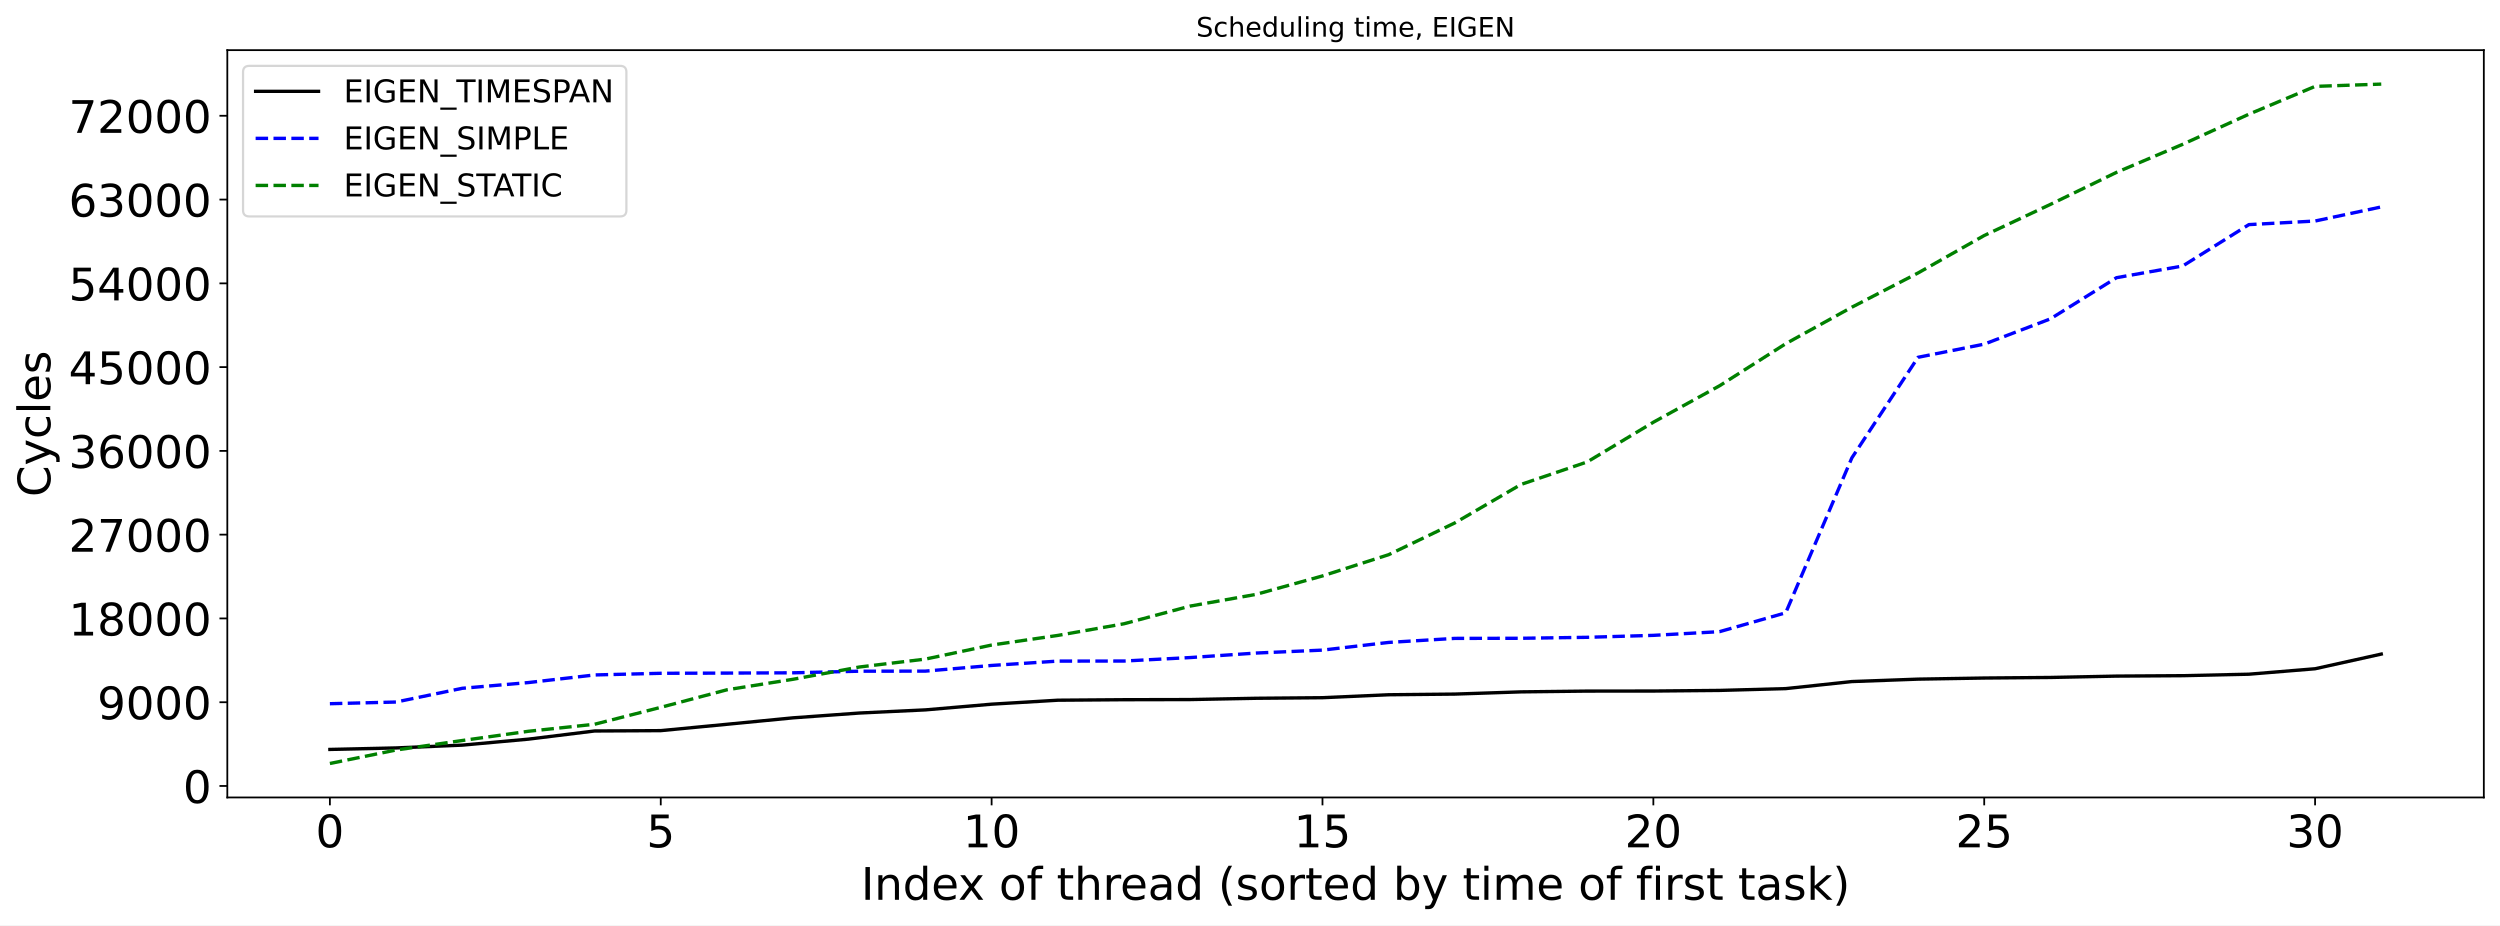
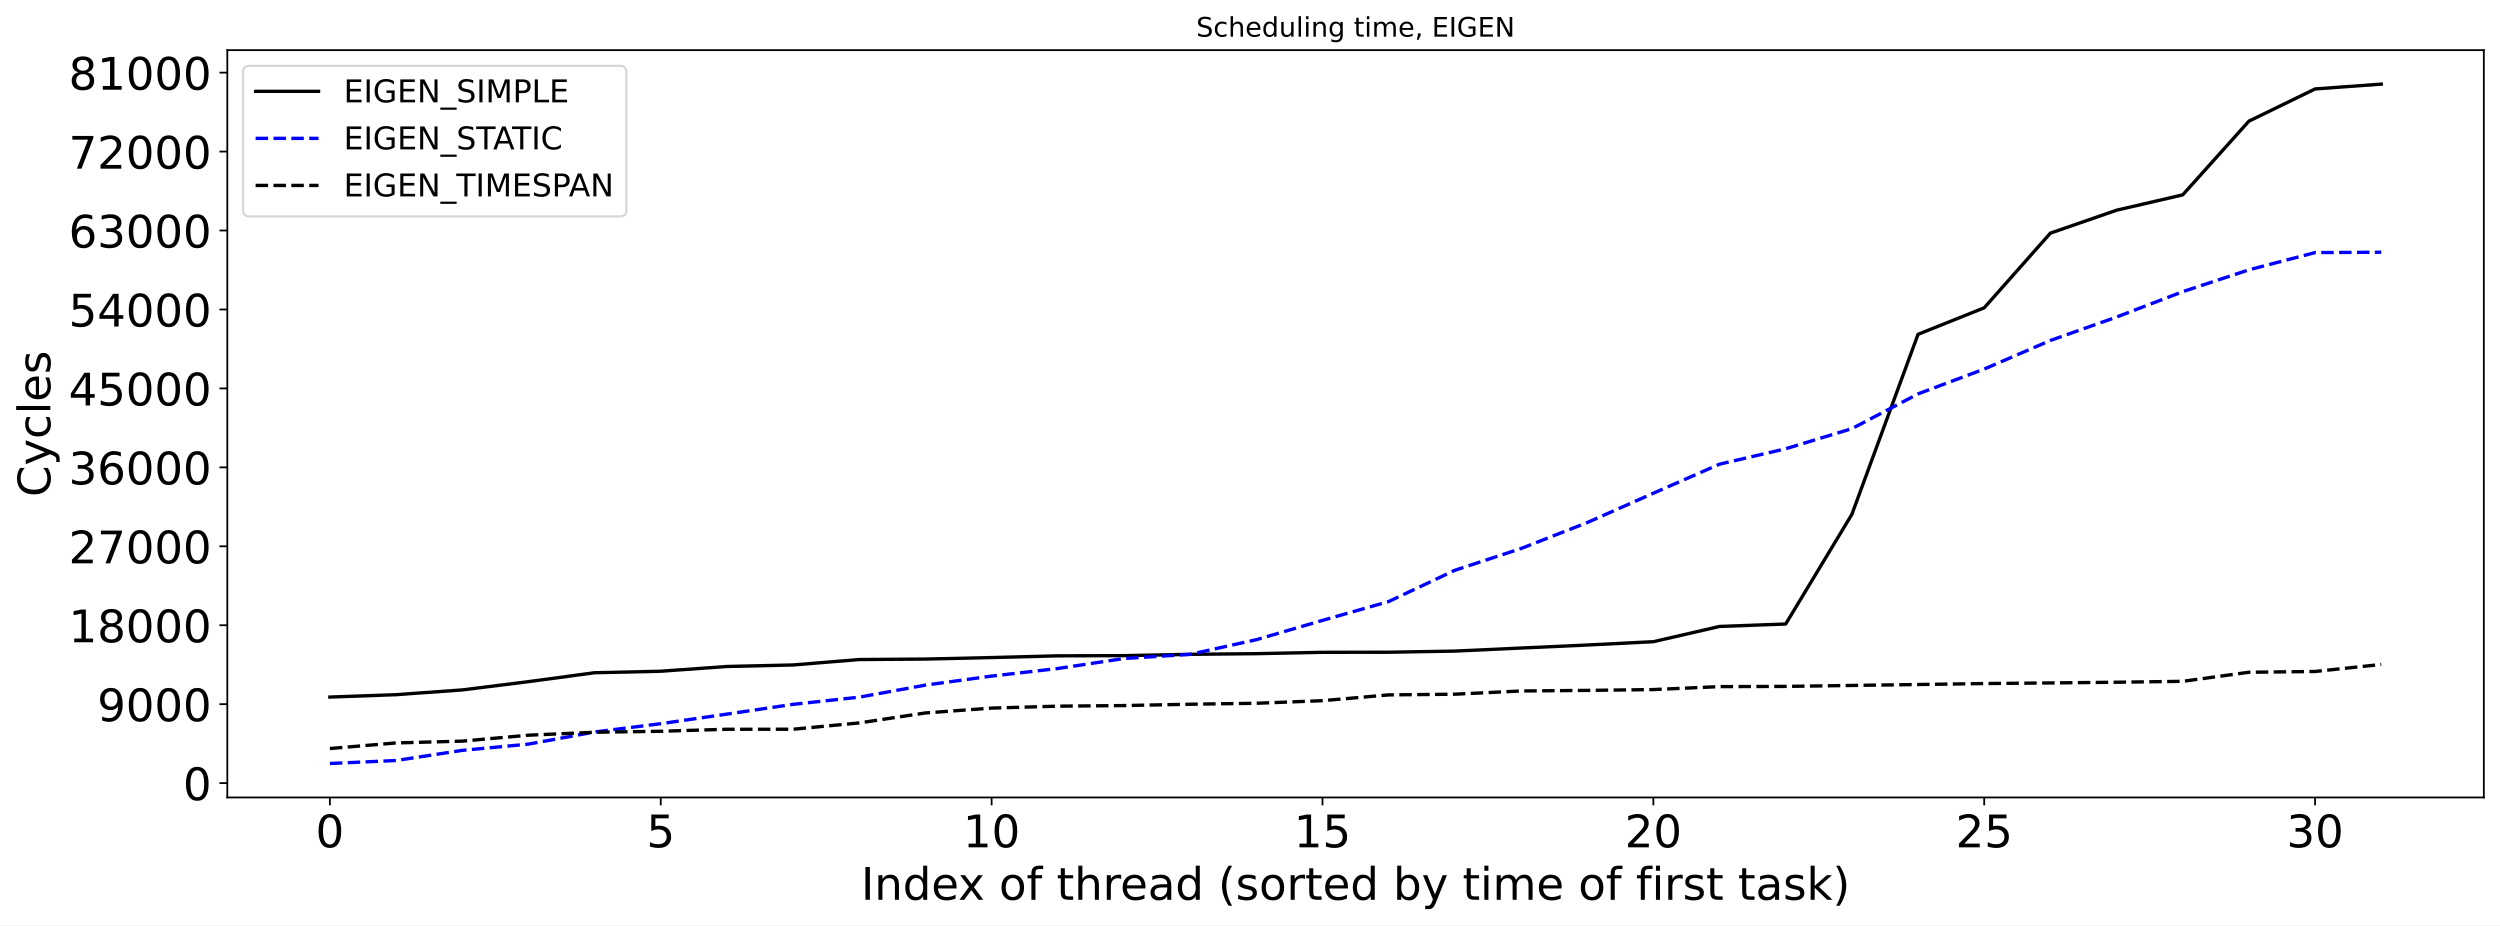
<svg xmlns="http://www.w3.org/2000/svg" xmlns:xlink="http://www.w3.org/1999/xlink" width="1112.781pt" height="411.871pt" viewBox="0 0 1112.781 411.871" version="1.1">
  <defs>
    <style type="text/css">*{stroke-linejoin: round; stroke-linecap: butt}</style>
  </defs>
  <g id="figure_1">
    <g id="patch_1">
      <path d="M 0 411.871  L 1112.781 411.871  L 1112.781 0  L 0 0  z " style="fill: #ffffff" />
    </g>
    <g id="axes_1">
      <g id="patch_2">
        <path d="M 101.181 354.958  L 1105.581 354.958  L 1105.581 22.318  L 101.181 22.318  z " style="fill: #ffffff" />
      </g>
      <g id="matplotlib.axis_1">
        <g id="xtick_1">
          <g id="line2d_1">
            <defs>
-               <path id="me813ba7c3a" d="M 0 0  L 0 3.5  " style="stroke: #000000; stroke-width: 0.8" />
+               <path id="md5c0f0802e" d="M 0 0  L 0 3.5  " style="stroke: #000000; stroke-width: 0.8" />
            </defs>
            <g>
-               <use xlink:href="#me813ba7c3a" x="146.836" y="354.958" style="stroke: #000000; stroke-width: 0.8" />
+               <use xlink:href="#md5c0f0802e" x="146.836" y="354.958" style="stroke: #000000; stroke-width: 0.8" />
            </g>
          </g>
          <g id="text_1">
            <g transform="translate(140.4733 377.155) scale(0.2 -0.2)">
              <defs>
                <path id="DejaVuSans-30" d="M 2034 4250  Q 1547 4250 1301 3770  Q 1056 3291 1056 2328  Q 1056 1369 1301 889  Q 1547 409 2034 409  Q 2525 409 2770 889  Q 3016 1369 3016 2328  Q 3016 3291 2770 3770  Q 2525 4250 2034 4250  z M 2034 4750  Q 2819 4750 3233 4129  Q 3647 3509 3647 2328  Q 3647 1150 3233 529  Q 2819 -91 2034 -91  Q 1250 -91 836 529  Q 422 1150 422 2328  Q 422 3509 836 4129  Q 1250 4750 2034 4750  z " transform="scale(0.015625)" />
              </defs>
              <use xlink:href="#DejaVuSans-30" />
            </g>
          </g>
        </g>
        <g id="xtick_2">
          <g id="line2d_2">
            <g>
-               <use xlink:href="#me813ba7c3a" x="294.109" y="354.958" style="stroke: #000000; stroke-width: 0.8" />
+               <use xlink:href="#md5c0f0802e" x="294.109" y="354.958" style="stroke: #000000; stroke-width: 0.8" />
            </g>
          </g>
          <g id="text_2">
            <g transform="translate(287.746 377.155) scale(0.2 -0.2)">
              <defs>
                <path id="DejaVuSans-35" d="M 691 4666  L 3169 4666  L 3169 4134  L 1269 4134  L 1269 2991  Q 1406 3038 1543 3061  Q 1681 3084 1819 3084  Q 2600 3084 3056 2656  Q 3513 2228 3513 1497  Q 3513 744 3044 326  Q 2575 -91 1722 -91  Q 1428 -91 1123 -41  Q 819 9 494 109  L 494 744  Q 775 591 1075 516  Q 1375 441 1709 441  Q 2250 441 2565 725  Q 2881 1009 2881 1497  Q 2881 1984 2565 2268  Q 2250 2553 1709 2553  Q 1456 2553 1204 2497  Q 953 2441 691 2322  L 691 4666  z " transform="scale(0.015625)" />
              </defs>
              <use xlink:href="#DejaVuSans-35" />
            </g>
          </g>
        </g>
        <g id="xtick_3">
          <g id="line2d_3">
            <g>
-               <use xlink:href="#me813ba7c3a" x="441.381" y="354.958" style="stroke: #000000; stroke-width: 0.8" />
+               <use xlink:href="#md5c0f0802e" x="441.381" y="354.958" style="stroke: #000000; stroke-width: 0.8" />
            </g>
          </g>
          <g id="text_3">
            <g transform="translate(428.6562 377.155) scale(0.2 -0.2)">
              <defs>
                <path id="DejaVuSans-31" d="M 794 531  L 1825 531  L 1825 4091  L 703 3866  L 703 4441  L 1819 4666  L 2450 4666  L 2450 531  L 3481 531  L 3481 0  L 794 0  L 794 531  z " transform="scale(0.015625)" />
              </defs>
              <use xlink:href="#DejaVuSans-31" />
              <use xlink:href="#DejaVuSans-30" x="63.623" />
            </g>
          </g>
        </g>
        <g id="xtick_4">
          <g id="line2d_4">
            <g>
-               <use xlink:href="#me813ba7c3a" x="588.654" y="354.958" style="stroke: #000000; stroke-width: 0.8" />
+               <use xlink:href="#md5c0f0802e" x="588.654" y="354.958" style="stroke: #000000; stroke-width: 0.8" />
            </g>
          </g>
          <g id="text_4">
            <g transform="translate(575.929 377.155) scale(0.2 -0.2)">
              <use xlink:href="#DejaVuSans-31" />
              <use xlink:href="#DejaVuSans-35" x="63.623" />
            </g>
          </g>
        </g>
        <g id="xtick_5">
          <g id="line2d_5">
            <g>
-               <use xlink:href="#me813ba7c3a" x="735.927" y="354.958" style="stroke: #000000; stroke-width: 0.8" />
+               <use xlink:href="#md5c0f0802e" x="735.927" y="354.958" style="stroke: #000000; stroke-width: 0.8" />
            </g>
          </g>
          <g id="text_5">
            <g transform="translate(723.2017 377.155) scale(0.2 -0.2)">
              <defs>
                <path id="DejaVuSans-32" d="M 1228 531  L 3431 531  L 3431 0  L 469 0  L 469 531  Q 828 903 1448 1529  Q 2069 2156 2228 2338  Q 2531 2678 2651 2914  Q 2772 3150 2772 3378  Q 2772 3750 2511 3984  Q 2250 4219 1831 4219  Q 1534 4219 1204 4116  Q 875 4013 500 3803  L 500 4441  Q 881 4594 1212 4672  Q 1544 4750 1819 4750  Q 2544 4750 2975 4387  Q 3406 4025 3406 3419  Q 3406 3131 3298 2873  Q 3191 2616 2906 2266  Q 2828 2175 2409 1742  Q 1991 1309 1228 531  z " transform="scale(0.015625)" />
              </defs>
              <use xlink:href="#DejaVuSans-32" />
              <use xlink:href="#DejaVuSans-30" x="63.623" />
            </g>
          </g>
        </g>
        <g id="xtick_6">
          <g id="line2d_6">
            <g>
-               <use xlink:href="#me813ba7c3a" x="883.199" y="354.958" style="stroke: #000000; stroke-width: 0.8" />
+               <use xlink:href="#md5c0f0802e" x="883.199" y="354.958" style="stroke: #000000; stroke-width: 0.8" />
            </g>
          </g>
          <g id="text_6">
            <g transform="translate(870.4744 377.155) scale(0.2 -0.2)">
              <use xlink:href="#DejaVuSans-32" />
              <use xlink:href="#DejaVuSans-35" x="63.623" />
            </g>
          </g>
        </g>
        <g id="xtick_7">
          <g id="line2d_7">
            <g>
-               <use xlink:href="#me813ba7c3a" x="1030.472" y="354.958" style="stroke: #000000; stroke-width: 0.8" />
+               <use xlink:href="#md5c0f0802e" x="1030.472" y="354.958" style="stroke: #000000; stroke-width: 0.8" />
            </g>
          </g>
          <g id="text_7">
            <g transform="translate(1017.747 377.155) scale(0.2 -0.2)">
              <defs>
                <path id="DejaVuSans-33" d="M 2597 2516  Q 3050 2419 3304 2112  Q 3559 1806 3559 1356  Q 3559 666 3084 287  Q 2609 -91 1734 -91  Q 1441 -91 1130 -33  Q 819 25 488 141  L 488 750  Q 750 597 1062 519  Q 1375 441 1716 441  Q 2309 441 2620 675  Q 2931 909 2931 1356  Q 2931 1769 2642 2001  Q 2353 2234 1838 2234  L 1294 2234  L 1294 2753  L 1863 2753  Q 2328 2753 2575 2939  Q 2822 3125 2822 3475  Q 2822 3834 2567 4026  Q 2313 4219 1838 4219  Q 1578 4219 1281 4162  Q 984 4106 628 3988  L 628 4550  Q 988 4650 1302 4700  Q 1616 4750 1894 4750  Q 2613 4750 3031 4423  Q 3450 4097 3450 3541  Q 3450 3153 3228 2886  Q 3006 2619 2597 2516  z " transform="scale(0.015625)" />
              </defs>
              <use xlink:href="#DejaVuSans-33" />
              <use xlink:href="#DejaVuSans-30" x="63.623" />
            </g>
          </g>
        </g>
        <g id="text_8">
          <g transform="translate(383.2609 400.5113) scale(0.2 -0.2)">
            <defs>
              <path id="DejaVuSans-49" d="M 628 4666  L 1259 4666  L 1259 0  L 628 0  L 628 4666  z " transform="scale(0.015625)" />
              <path id="DejaVuSans-6e" d="M 3513 2113  L 3513 0  L 2938 0  L 2938 2094  Q 2938 2591 2744 2837  Q 2550 3084 2163 3084  Q 1697 3084 1428 2787  Q 1159 2491 1159 1978  L 1159 0  L 581 0  L 581 3500  L 1159 3500  L 1159 2956  Q 1366 3272 1645 3428  Q 1925 3584 2291 3584  Q 2894 3584 3203 3211  Q 3513 2838 3513 2113  z " transform="scale(0.015625)" />
              <path id="DejaVuSans-64" d="M 2906 2969  L 2906 4863  L 3481 4863  L 3481 0  L 2906 0  L 2906 525  Q 2725 213 2448 61  Q 2172 -91 1784 -91  Q 1150 -91 751 415  Q 353 922 353 1747  Q 353 2572 751 3078  Q 1150 3584 1784 3584  Q 2172 3584 2448 3432  Q 2725 3281 2906 2969  z M 947 1747  Q 947 1113 1208 752  Q 1469 391 1925 391  Q 2381 391 2643 752  Q 2906 1113 2906 1747  Q 2906 2381 2643 2742  Q 2381 3103 1925 3103  Q 1469 3103 1208 2742  Q 947 2381 947 1747  z " transform="scale(0.015625)" />
              <path id="DejaVuSans-65" d="M 3597 1894  L 3597 1613  L 953 1613  Q 991 1019 1311 708  Q 1631 397 2203 397  Q 2534 397 2845 478  Q 3156 559 3463 722  L 3463 178  Q 3153 47 2828 -22  Q 2503 -91 2169 -91  Q 1331 -91 842 396  Q 353 884 353 1716  Q 353 2575 817 3079  Q 1281 3584 2069 3584  Q 2775 3584 3186 3129  Q 3597 2675 3597 1894  z M 3022 2063  Q 3016 2534 2758 2815  Q 2500 3097 2075 3097  Q 1594 3097 1305 2825  Q 1016 2553 972 2059  L 3022 2063  z " transform="scale(0.015625)" />
              <path id="DejaVuSans-78" d="M 3513 3500  L 2247 1797  L 3578 0  L 2900 0  L 1881 1375  L 863 0  L 184 0  L 1544 1831  L 300 3500  L 978 3500  L 1906 2253  L 2834 3500  L 3513 3500  z " transform="scale(0.015625)" />
              <path id="DejaVuSans-20" transform="scale(0.015625)" />
              <path id="DejaVuSans-6f" d="M 1959 3097  Q 1497 3097 1228 2736  Q 959 2375 959 1747  Q 959 1119 1226 758  Q 1494 397 1959 397  Q 2419 397 2687 759  Q 2956 1122 2956 1747  Q 2956 2369 2687 2733  Q 2419 3097 1959 3097  z M 1959 3584  Q 2709 3584 3137 3096  Q 3566 2609 3566 1747  Q 3566 888 3137 398  Q 2709 -91 1959 -91  Q 1206 -91 779 398  Q 353 888 353 1747  Q 353 2609 779 3096  Q 1206 3584 1959 3584  z " transform="scale(0.015625)" />
              <path id="DejaVuSans-66" d="M 2375 4863  L 2375 4384  L 1825 4384  Q 1516 4384 1395 4259  Q 1275 4134 1275 3809  L 1275 3500  L 2222 3500  L 2222 3053  L 1275 3053  L 1275 0  L 697 0  L 697 3053  L 147 3053  L 147 3500  L 697 3500  L 697 3744  Q 697 4328 969 4595  Q 1241 4863 1831 4863  L 2375 4863  z " transform="scale(0.015625)" />
              <path id="DejaVuSans-74" d="M 1172 4494  L 1172 3500  L 2356 3500  L 2356 3053  L 1172 3053  L 1172 1153  Q 1172 725 1289 603  Q 1406 481 1766 481  L 2356 481  L 2356 0  L 1766 0  Q 1100 0 847 248  Q 594 497 594 1153  L 594 3053  L 172 3053  L 172 3500  L 594 3500  L 594 4494  L 1172 4494  z " transform="scale(0.015625)" />
              <path id="DejaVuSans-68" d="M 3513 2113  L 3513 0  L 2938 0  L 2938 2094  Q 2938 2591 2744 2837  Q 2550 3084 2163 3084  Q 1697 3084 1428 2787  Q 1159 2491 1159 1978  L 1159 0  L 581 0  L 581 4863  L 1159 4863  L 1159 2956  Q 1366 3272 1645 3428  Q 1925 3584 2291 3584  Q 2894 3584 3203 3211  Q 3513 2838 3513 2113  z " transform="scale(0.015625)" />
              <path id="DejaVuSans-72" d="M 2631 2963  Q 2534 3019 2420 3045  Q 2306 3072 2169 3072  Q 1681 3072 1420 2755  Q 1159 2438 1159 1844  L 1159 0  L 581 0  L 581 3500  L 1159 3500  L 1159 2956  Q 1341 3275 1631 3429  Q 1922 3584 2338 3584  Q 2397 3584 2469 3576  Q 2541 3569 2628 3553  L 2631 2963  z " transform="scale(0.015625)" />
              <path id="DejaVuSans-61" d="M 2194 1759  Q 1497 1759 1228 1600  Q 959 1441 959 1056  Q 959 750 1161 570  Q 1363 391 1709 391  Q 2188 391 2477 730  Q 2766 1069 2766 1631  L 2766 1759  L 2194 1759  z M 3341 1997  L 3341 0  L 2766 0  L 2766 531  Q 2569 213 2275 61  Q 1981 -91 1556 -91  Q 1019 -91 701 211  Q 384 513 384 1019  Q 384 1609 779 1909  Q 1175 2209 1959 2209  L 2766 2209  L 2766 2266  Q 2766 2663 2505 2880  Q 2244 3097 1772 3097  Q 1472 3097 1187 3025  Q 903 2953 641 2809  L 641 3341  Q 956 3463 1253 3523  Q 1550 3584 1831 3584  Q 2591 3584 2966 3190  Q 3341 2797 3341 1997  z " transform="scale(0.015625)" />
              <path id="DejaVuSans-28" d="M 1984 4856  Q 1566 4138 1362 3434  Q 1159 2731 1159 2009  Q 1159 1288 1364 580  Q 1569 -128 1984 -844  L 1484 -844  Q 1016 -109 783 600  Q 550 1309 550 2009  Q 550 2706 781 3412  Q 1013 4119 1484 4856  L 1984 4856  z " transform="scale(0.015625)" />
              <path id="DejaVuSans-73" d="M 2834 3397  L 2834 2853  Q 2591 2978 2328 3040  Q 2066 3103 1784 3103  Q 1356 3103 1142 2972  Q 928 2841 928 2578  Q 928 2378 1081 2264  Q 1234 2150 1697 2047  L 1894 2003  Q 2506 1872 2764 1633  Q 3022 1394 3022 966  Q 3022 478 2636 193  Q 2250 -91 1575 -91  Q 1294 -91 989 -36  Q 684 19 347 128  L 347 722  Q 666 556 975 473  Q 1284 391 1588 391  Q 1994 391 2212 530  Q 2431 669 2431 922  Q 2431 1156 2273 1281  Q 2116 1406 1581 1522  L 1381 1569  Q 847 1681 609 1914  Q 372 2147 372 2553  Q 372 3047 722 3315  Q 1072 3584 1716 3584  Q 2034 3584 2315 3537  Q 2597 3491 2834 3397  z " transform="scale(0.015625)" />
              <path id="DejaVuSans-62" d="M 3116 1747  Q 3116 2381 2855 2742  Q 2594 3103 2138 3103  Q 1681 3103 1420 2742  Q 1159 2381 1159 1747  Q 1159 1113 1420 752  Q 1681 391 2138 391  Q 2594 391 2855 752  Q 3116 1113 3116 1747  z M 1159 2969  Q 1341 3281 1617 3432  Q 1894 3584 2278 3584  Q 2916 3584 3314 3078  Q 3713 2572 3713 1747  Q 3713 922 3314 415  Q 2916 -91 2278 -91  Q 1894 -91 1617 61  Q 1341 213 1159 525  L 1159 0  L 581 0  L 581 4863  L 1159 4863  L 1159 2969  z " transform="scale(0.015625)" />
              <path id="DejaVuSans-79" d="M 2059 -325  Q 1816 -950 1584 -1140  Q 1353 -1331 966 -1331  L 506 -1331  L 506 -850  L 844 -850  Q 1081 -850 1212 -737  Q 1344 -625 1503 -206  L 1606 56  L 191 3500  L 800 3500  L 1894 763  L 2988 3500  L 3597 3500  L 2059 -325  z " transform="scale(0.015625)" />
              <path id="DejaVuSans-69" d="M 603 3500  L 1178 3500  L 1178 0  L 603 0  L 603 3500  z M 603 4863  L 1178 4863  L 1178 4134  L 603 4134  L 603 4863  z " transform="scale(0.015625)" />
              <path id="DejaVuSans-6d" d="M 3328 2828  Q 3544 3216 3844 3400  Q 4144 3584 4550 3584  Q 5097 3584 5394 3201  Q 5691 2819 5691 2113  L 5691 0  L 5113 0  L 5113 2094  Q 5113 2597 4934 2840  Q 4756 3084 4391 3084  Q 3944 3084 3684 2787  Q 3425 2491 3425 1978  L 3425 0  L 2847 0  L 2847 2094  Q 2847 2600 2669 2842  Q 2491 3084 2119 3084  Q 1678 3084 1418 2786  Q 1159 2488 1159 1978  L 1159 0  L 581 0  L 581 3500  L 1159 3500  L 1159 2956  Q 1356 3278 1631 3431  Q 1906 3584 2284 3584  Q 2666 3584 2933 3390  Q 3200 3197 3328 2828  z " transform="scale(0.015625)" />
              <path id="DejaVuSans-6b" d="M 581 4863  L 1159 4863  L 1159 1991  L 2875 3500  L 3609 3500  L 1753 1863  L 3688 0  L 2938 0  L 1159 1709  L 1159 0  L 581 0  L 581 4863  z " transform="scale(0.015625)" />
              <path id="DejaVuSans-29" d="M 513 4856  L 1013 4856  Q 1481 4119 1714 3412  Q 1947 2706 1947 2009  Q 1947 1309 1714 600  Q 1481 -109 1013 -844  L 513 -844  Q 928 -128 1133 580  Q 1338 1288 1338 2009  Q 1338 2731 1133 3434  Q 928 4138 513 4856  z " transform="scale(0.015625)" />
            </defs>
            <use xlink:href="#DejaVuSans-49" />
            <use xlink:href="#DejaVuSans-6e" x="29.492" />
            <use xlink:href="#DejaVuSans-64" x="92.871" />
            <use xlink:href="#DejaVuSans-65" x="156.348" />
            <use xlink:href="#DejaVuSans-78" x="216.121" />
            <use xlink:href="#DejaVuSans-20" x="275.301" />
            <use xlink:href="#DejaVuSans-6f" x="307.088" />
            <use xlink:href="#DejaVuSans-66" x="368.27" />
            <use xlink:href="#DejaVuSans-20" x="403.475" />
            <use xlink:href="#DejaVuSans-74" x="435.262" />
            <use xlink:href="#DejaVuSans-68" x="474.471" />
            <use xlink:href="#DejaVuSans-72" x="537.85" />
            <use xlink:href="#DejaVuSans-65" x="576.713" />
            <use xlink:href="#DejaVuSans-61" x="638.236" />
            <use xlink:href="#DejaVuSans-64" x="699.516" />
            <use xlink:href="#DejaVuSans-20" x="762.992" />
            <use xlink:href="#DejaVuSans-28" x="794.779" />
            <use xlink:href="#DejaVuSans-73" x="833.793" />
            <use xlink:href="#DejaVuSans-6f" x="885.893" />
            <use xlink:href="#DejaVuSans-72" x="947.074" />
            <use xlink:href="#DejaVuSans-74" x="988.188" />
            <use xlink:href="#DejaVuSans-65" x="1027.396" />
            <use xlink:href="#DejaVuSans-64" x="1088.92" />
            <use xlink:href="#DejaVuSans-20" x="1152.396" />
            <use xlink:href="#DejaVuSans-62" x="1184.184" />
            <use xlink:href="#DejaVuSans-79" x="1247.66" />
            <use xlink:href="#DejaVuSans-20" x="1306.84" />
            <use xlink:href="#DejaVuSans-74" x="1338.627" />
            <use xlink:href="#DejaVuSans-69" x="1377.836" />
            <use xlink:href="#DejaVuSans-6d" x="1405.619" />
            <use xlink:href="#DejaVuSans-65" x="1503.031" />
            <use xlink:href="#DejaVuSans-20" x="1564.555" />
            <use xlink:href="#DejaVuSans-6f" x="1596.342" />
            <use xlink:href="#DejaVuSans-66" x="1657.523" />
            <use xlink:href="#DejaVuSans-20" x="1692.729" />
            <use xlink:href="#DejaVuSans-66" x="1724.516" />
            <use xlink:href="#DejaVuSans-69" x="1759.721" />
            <use xlink:href="#DejaVuSans-72" x="1787.504" />
            <use xlink:href="#DejaVuSans-73" x="1828.617" />
            <use xlink:href="#DejaVuSans-74" x="1880.717" />
            <use xlink:href="#DejaVuSans-20" x="1919.926" />
            <use xlink:href="#DejaVuSans-74" x="1951.713" />
            <use xlink:href="#DejaVuSans-61" x="1990.922" />
            <use xlink:href="#DejaVuSans-73" x="2052.201" />
            <use xlink:href="#DejaVuSans-6b" x="2104.301" />
            <use xlink:href="#DejaVuSans-29" x="2162.211" />
          </g>
        </g>
      </g>
      <g id="matplotlib.axis_2">
        <g id="ytick_1">
          <g id="line2d_8">
            <defs>
-               <path id="m047277969e" d="M 0 0  L -3.5 0  " style="stroke: #000000; stroke-width: 0.8" />
+               <path id="mbb55c864b6" d="M 0 0  L -3.5 0  " style="stroke: #000000; stroke-width: 0.8" />
            </defs>
            <g>
-               <use xlink:href="#m047277969e" x="101.181" y="349.848" style="stroke: #000000; stroke-width: 0.8" />
+               <use xlink:href="#mbb55c864b6" x="101.181" y="348.568" style="stroke: #000000; stroke-width: 0.8" />
            </g>
          </g>
          <g id="text_9">
-             <g transform="translate(81.45625 357.4464) scale(0.2 -0.2)">
+             <g transform="translate(81.45625 356.166) scale(0.2 -0.2)">
              <use xlink:href="#DejaVuSans-30" />
            </g>
          </g>
        </g>
        <g id="ytick_2">
          <g id="line2d_9">
            <g>
-               <use xlink:href="#m047277969e" x="101.181" y="312.56" style="stroke: #000000; stroke-width: 0.8" />
+               <use xlink:href="#mbb55c864b6" x="101.181" y="313.431" style="stroke: #000000; stroke-width: 0.8" />
            </g>
          </g>
          <g id="text_10">
-             <g transform="translate(43.28125 320.1581) scale(0.2 -0.2)">
+             <g transform="translate(43.28125 321.0296) scale(0.2 -0.2)">
              <defs>
                <path id="DejaVuSans-39" d="M 703 97  L 703 672  Q 941 559 1184 500  Q 1428 441 1663 441  Q 2288 441 2617 861  Q 2947 1281 2994 2138  Q 2813 1869 2534 1725  Q 2256 1581 1919 1581  Q 1219 1581 811 2004  Q 403 2428 403 3163  Q 403 3881 828 4315  Q 1253 4750 1959 4750  Q 2769 4750 3195 4129  Q 3622 3509 3622 2328  Q 3622 1225 3098 567  Q 2575 -91 1691 -91  Q 1453 -91 1209 -44  Q 966 3 703 97  z M 1959 2075  Q 2384 2075 2632 2365  Q 2881 2656 2881 3163  Q 2881 3666 2632 3958  Q 2384 4250 1959 4250  Q 1534 4250 1286 3958  Q 1038 3666 1038 3163  Q 1038 2656 1286 2365  Q 1534 2075 1959 2075  z " transform="scale(0.015625)" />
              </defs>
              <use xlink:href="#DejaVuSans-39" />
              <use xlink:href="#DejaVuSans-30" x="63.623" />
              <use xlink:href="#DejaVuSans-30" x="127.246" />
              <use xlink:href="#DejaVuSans-30" x="190.869" />
            </g>
          </g>
        </g>
        <g id="ytick_3">
          <g id="line2d_10">
            <g>
-               <use xlink:href="#m047277969e" x="101.181" y="275.271" style="stroke: #000000; stroke-width: 0.8" />
+               <use xlink:href="#mbb55c864b6" x="101.181" y="278.295" style="stroke: #000000; stroke-width: 0.8" />
            </g>
          </g>
          <g id="text_11">
-             <g transform="translate(30.55625 282.8698) scale(0.2 -0.2)">
+             <g transform="translate(30.55625 285.8931) scale(0.2 -0.2)">
              <defs>
                <path id="DejaVuSans-38" d="M 2034 2216  Q 1584 2216 1326 1975  Q 1069 1734 1069 1313  Q 1069 891 1326 650  Q 1584 409 2034 409  Q 2484 409 2743 651  Q 3003 894 3003 1313  Q 3003 1734 2745 1975  Q 2488 2216 2034 2216  z M 1403 2484  Q 997 2584 770 2862  Q 544 3141 544 3541  Q 544 4100 942 4425  Q 1341 4750 2034 4750  Q 2731 4750 3128 4425  Q 3525 4100 3525 3541  Q 3525 3141 3298 2862  Q 3072 2584 2669 2484  Q 3125 2378 3379 2068  Q 3634 1759 3634 1313  Q 3634 634 3220 271  Q 2806 -91 2034 -91  Q 1263 -91 848 271  Q 434 634 434 1313  Q 434 1759 690 2068  Q 947 2378 1403 2484  z M 1172 3481  Q 1172 3119 1398 2916  Q 1625 2713 2034 2713  Q 2441 2713 2670 2916  Q 2900 3119 2900 3481  Q 2900 3844 2670 4047  Q 2441 4250 2034 4250  Q 1625 4250 1398 4047  Q 1172 3844 1172 3481  z " transform="scale(0.015625)" />
              </defs>
              <use xlink:href="#DejaVuSans-31" />
              <use xlink:href="#DejaVuSans-38" x="63.623" />
              <use xlink:href="#DejaVuSans-30" x="127.246" />
              <use xlink:href="#DejaVuSans-30" x="190.869" />
              <use xlink:href="#DejaVuSans-30" x="254.492" />
            </g>
          </g>
        </g>
        <g id="ytick_4">
          <g id="line2d_11">
            <g>
-               <use xlink:href="#m047277969e" x="101.181" y="237.983" style="stroke: #000000; stroke-width: 0.8" />
+               <use xlink:href="#mbb55c864b6" x="101.181" y="243.158" style="stroke: #000000; stroke-width: 0.8" />
            </g>
          </g>
          <g id="text_12">
-             <g transform="translate(30.55625 245.5814) scale(0.2 -0.2)">
+             <g transform="translate(30.55625 250.7566) scale(0.2 -0.2)">
              <defs>
                <path id="DejaVuSans-37" d="M 525 4666  L 3525 4666  L 3525 4397  L 1831 0  L 1172 0  L 2766 4134  L 525 4134  L 525 4666  z " transform="scale(0.015625)" />
              </defs>
              <use xlink:href="#DejaVuSans-32" />
              <use xlink:href="#DejaVuSans-37" x="63.623" />
              <use xlink:href="#DejaVuSans-30" x="127.246" />
              <use xlink:href="#DejaVuSans-30" x="190.869" />
              <use xlink:href="#DejaVuSans-30" x="254.492" />
            </g>
          </g>
        </g>
        <g id="ytick_5">
          <g id="line2d_12">
            <g>
-               <use xlink:href="#m047277969e" x="101.181" y="200.695" style="stroke: #000000; stroke-width: 0.8" />
+               <use xlink:href="#mbb55c864b6" x="101.181" y="208.022" style="stroke: #000000; stroke-width: 0.8" />
            </g>
          </g>
          <g id="text_13">
-             <g transform="translate(30.55625 208.2931) scale(0.2 -0.2)">
+             <g transform="translate(30.55625 215.6202) scale(0.2 -0.2)">
              <defs>
                <path id="DejaVuSans-36" d="M 2113 2584  Q 1688 2584 1439 2293  Q 1191 2003 1191 1497  Q 1191 994 1439 701  Q 1688 409 2113 409  Q 2538 409 2786 701  Q 3034 994 3034 1497  Q 3034 2003 2786 2293  Q 2538 2584 2113 2584  z M 3366 4563  L 3366 3988  Q 3128 4100 2886 4159  Q 2644 4219 2406 4219  Q 1781 4219 1451 3797  Q 1122 3375 1075 2522  Q 1259 2794 1537 2939  Q 1816 3084 2150 3084  Q 2853 3084 3261 2657  Q 3669 2231 3669 1497  Q 3669 778 3244 343  Q 2819 -91 2113 -91  Q 1303 -91 875 529  Q 447 1150 447 2328  Q 447 3434 972 4092  Q 1497 4750 2381 4750  Q 2619 4750 2861 4703  Q 3103 4656 3366 4563  z " transform="scale(0.015625)" />
              </defs>
              <use xlink:href="#DejaVuSans-33" />
              <use xlink:href="#DejaVuSans-36" x="63.623" />
              <use xlink:href="#DejaVuSans-30" x="127.246" />
              <use xlink:href="#DejaVuSans-30" x="190.869" />
              <use xlink:href="#DejaVuSans-30" x="254.492" />
            </g>
          </g>
        </g>
        <g id="ytick_6">
          <g id="line2d_13">
            <g>
-               <use xlink:href="#m047277969e" x="101.181" y="163.406" style="stroke: #000000; stroke-width: 0.8" />
+               <use xlink:href="#mbb55c864b6" x="101.181" y="172.885" style="stroke: #000000; stroke-width: 0.8" />
            </g>
          </g>
          <g id="text_14">
-             <g transform="translate(30.55625 171.0048) scale(0.2 -0.2)">
+             <g transform="translate(30.55625 180.4837) scale(0.2 -0.2)">
              <defs>
                <path id="DejaVuSans-34" d="M 2419 4116  L 825 1625  L 2419 1625  L 2419 4116  z M 2253 4666  L 3047 4666  L 3047 1625  L 3713 1625  L 3713 1100  L 3047 1100  L 3047 0  L 2419 0  L 2419 1100  L 313 1100  L 313 1709  L 2253 4666  z " transform="scale(0.015625)" />
              </defs>
              <use xlink:href="#DejaVuSans-34" />
              <use xlink:href="#DejaVuSans-35" x="63.623" />
              <use xlink:href="#DejaVuSans-30" x="127.246" />
              <use xlink:href="#DejaVuSans-30" x="190.869" />
              <use xlink:href="#DejaVuSans-30" x="254.492" />
            </g>
          </g>
        </g>
        <g id="ytick_7">
          <g id="line2d_14">
            <g>
-               <use xlink:href="#m047277969e" x="101.181" y="126.118" style="stroke: #000000; stroke-width: 0.8" />
+               <use xlink:href="#mbb55c864b6" x="101.181" y="137.749" style="stroke: #000000; stroke-width: 0.8" />
            </g>
          </g>
          <g id="text_15">
-             <g transform="translate(30.55625 133.7165) scale(0.2 -0.2)">
+             <g transform="translate(30.55625 145.3473) scale(0.2 -0.2)">
              <use xlink:href="#DejaVuSans-35" />
              <use xlink:href="#DejaVuSans-34" x="63.623" />
              <use xlink:href="#DejaVuSans-30" x="127.246" />
              <use xlink:href="#DejaVuSans-30" x="190.869" />
              <use xlink:href="#DejaVuSans-30" x="254.492" />
            </g>
          </g>
        </g>
        <g id="ytick_8">
          <g id="line2d_15">
            <g>
-               <use xlink:href="#m047277969e" x="101.181" y="88.83" style="stroke: #000000; stroke-width: 0.8" />
+               <use xlink:href="#mbb55c864b6" x="101.181" y="102.612" style="stroke: #000000; stroke-width: 0.8" />
            </g>
          </g>
          <g id="text_16">
-             <g transform="translate(30.55625 96.42816) scale(0.2 -0.2)">
+             <g transform="translate(30.55625 110.2108) scale(0.2 -0.2)">
              <use xlink:href="#DejaVuSans-36" />
              <use xlink:href="#DejaVuSans-33" x="63.623" />
              <use xlink:href="#DejaVuSans-30" x="127.246" />
              <use xlink:href="#DejaVuSans-30" x="190.869" />
              <use xlink:href="#DejaVuSans-30" x="254.492" />
            </g>
          </g>
        </g>
        <g id="ytick_9">
          <g id="line2d_16">
            <g>
-               <use xlink:href="#m047277969e" x="101.181" y="51.541" style="stroke: #000000; stroke-width: 0.8" />
+               <use xlink:href="#mbb55c864b6" x="101.181" y="67.476" style="stroke: #000000; stroke-width: 0.8" />
            </g>
          </g>
          <g id="text_17">
-             <g transform="translate(30.55625 59.13983) scale(0.2 -0.2)">
+             <g transform="translate(30.55625 75.07433) scale(0.2 -0.2)">
              <use xlink:href="#DejaVuSans-37" />
              <use xlink:href="#DejaVuSans-32" x="63.623" />
              <use xlink:href="#DejaVuSans-30" x="127.246" />
              <use xlink:href="#DejaVuSans-30" x="190.869" />
              <use xlink:href="#DejaVuSans-30" x="254.492" />
            </g>
          </g>
        </g>
-         <g id="text_18">
+         <g id="ytick_10">
+           <g id="line2d_17">
+             <g>
+               <use xlink:href="#mbb55c864b6" x="101.181" y="32.339" style="stroke: #000000; stroke-width: 0.8" />
+             </g>
+           </g>
+           <g id="text_18">
+             <g transform="translate(30.55625 39.93787) scale(0.2 -0.2)">
+               <use xlink:href="#DejaVuSans-38" />
+               <use xlink:href="#DejaVuSans-31" x="63.623" />
+               <use xlink:href="#DejaVuSans-30" x="127.246" />
+               <use xlink:href="#DejaVuSans-30" x="190.869" />
+               <use xlink:href="#DejaVuSans-30" x="254.492" />
+             </g>
+           </g>
+         </g>
+         <g id="text_19">
          <g transform="translate(22.39688 221.1788) rotate(-90) scale(0.2 -0.2)">
            <defs>
              <path id="DejaVuSans-43" d="M 4122 4306  L 4122 3641  Q 3803 3938 3442 4084  Q 3081 4231 2675 4231  Q 1875 4231 1450 3742  Q 1025 3253 1025 2328  Q 1025 1406 1450 917  Q 1875 428 2675 428  Q 3081 428 3442 575  Q 3803 722 4122 1019  L 4122 359  Q 3791 134 3420 21  Q 3050 -91 2638 -91  Q 1578 -91 968 557  Q 359 1206 359 2328  Q 359 3453 968 4101  Q 1578 4750 2638 4750  Q 3056 4750 3426 4639  Q 3797 4528 4122 4306  z " transform="scale(0.015625)" />
              <path id="DejaVuSans-63" d="M 3122 3366  L 3122 2828  Q 2878 2963 2633 3030  Q 2388 3097 2138 3097  Q 1578 3097 1268 2742  Q 959 2388 959 1747  Q 959 1106 1268 751  Q 1578 397 2138 397  Q 2388 397 2633 464  Q 2878 531 3122 666  L 3122 134  Q 2881 22 2623 -34  Q 2366 -91 2075 -91  Q 1284 -91 818 406  Q 353 903 353 1747  Q 353 2603 823 3093  Q 1294 3584 2113 3584  Q 2378 3584 2631 3529  Q 2884 3475 3122 3366  z " transform="scale(0.015625)" />
              <path id="DejaVuSans-6c" d="M 603 4863  L 1178 4863  L 1178 0  L 603 0  L 603 4863  z " transform="scale(0.015625)" />
            </defs>
            <use xlink:href="#DejaVuSans-43" />
            <use xlink:href="#DejaVuSans-79" x="69.824" />
            <use xlink:href="#DejaVuSans-63" x="129.004" />
            <use xlink:href="#DejaVuSans-6c" x="183.984" />
            <use xlink:href="#DejaVuSans-65" x="211.768" />
            <use xlink:href="#DejaVuSans-73" x="273.291" />
          </g>
        </g>
      </g>
-       <g id="line2d_17">
-         <path d="M 146.836 333.582  L 176.29 332.911  L 205.745 331.668  L 235.199 329  L 264.654 325.37  L 294.109 325.213  L 323.563 322.387  L 353.018 319.512  L 382.472 317.382  L 411.927 315.974  L 441.381 313.438  L 470.836 311.673  L 500.29 311.449  L 529.745 311.383  L 559.199 310.811  L 588.654 310.554  L 618.109 309.245  L 647.563 308.947  L 677.018 307.961  L 706.472 307.613  L 735.927 307.588  L 765.381 307.314  L 794.836 306.511  L 824.29 303.37  L 853.745 302.293  L 883.199 301.796  L 912.654 301.547  L 942.109 300.942  L 971.563 300.752  L 1001.018 300.097  L 1030.472 297.669  L 1059.927 291.14  " clip-path="url(#p4b6d1a915f)" style="fill: none; stroke: #000000; stroke-width: 1.5; stroke-linecap: square" />
-       </g>
      <g id="line2d_18">
-         <path d="M 146.836 313.231  L 176.29 312.485  L 205.745 306.37  L 235.199 303.818  L 264.654 300.429  L 294.109 299.691  L 323.563 299.6  L 353.018 299.476  L 382.472 298.763  L 411.927 298.722  L 441.381 296.203  L 470.836 294.264  L 500.29 294.239  L 529.745 292.689  L 559.199 290.676  L 588.654 289.375  L 618.109 285.952  L 647.563 284.154  L 677.018 284.105  L 706.472 283.674  L 735.927 282.804  L 765.381 281.163  L 794.836 272.769  L 824.29 203.794  L 853.745 159.039  L 883.199 153.181  L 912.654 141.928  L 942.109 123.591  L 971.563 118.387  L 1001.018 99.975  L 1030.472 98.384  L 1059.927 92.103  " clip-path="url(#p4b6d1a915f)" style="fill: none; stroke-dasharray: 5.55,2.4; stroke-dashoffset: 0; stroke: #0000ff; stroke-width: 1.5" />
+         <path d="M 146.836 310.269  L 176.29 309.207  L 205.745 307.091  L 235.199 303.406  L 264.654 299.439  L 294.109 298.775  L 323.563 296.659  L 353.018 295.98  L 382.472 293.567  L 411.927 293.356  L 441.381 292.685  L 470.836 291.92  L 500.29 291.834  L 529.745 291.248  L 559.199 290.959  L 588.654 290.358  L 618.109 290.311  L 647.563 289.804  L 677.018 288.445  L 706.472 287.102  L 735.927 285.619  L 765.381 278.841  L 794.836 277.756  L 824.29 228.955  L 853.745 148.805  L 883.199 137.007  L 912.654 103.768  L 942.109 93.571  L 971.563 86.731  L 1001.018 53.921  L 1030.472 39.593  L 1059.927 37.438  " clip-path="url(#p5679b2d730)" style="fill: none; stroke: #000000; stroke-width: 1.5; stroke-linecap: square" />
      </g>
      <g id="line2d_19">
-         <path d="M 146.836 339.838  L 176.29 333.839  L 205.745 329.613  L 235.199 325.503  L 264.654 322.379  L 294.109 314.847  L 323.563 307.033  L 353.018 302.351  L 382.472 296.899  L 411.927 293.369  L 441.381 287.121  L 470.836 282.837  L 500.29 277.649  L 529.745 269.778  L 559.199 264.541  L 588.654 256.354  L 618.109 246.899  L 647.563 232.754  L 677.018 215.627  L 706.472 205.617  L 735.927 187.942  L 765.381 171.718  L 794.836 152.99  L 824.29 136.733  L 853.745 121.503  L 883.199 104.831  L 912.654 90.984  L 942.109 76.707  L 971.563 64.219  L 1001.018 50.829  L 1030.472 38.449  L 1059.927 37.438  " clip-path="url(#p4b6d1a915f)" style="fill: none; stroke-dasharray: 5.55,2.4; stroke-dashoffset: 0; stroke: #008000; stroke-width: 1.5" />
+         <path d="M 146.836 339.838  L 176.29 338.511  L 205.745 334.005  L 235.199 331.218  L 264.654 325.815  L 294.109 322.122  L 323.563 317.858  L 353.018 313.509  L 382.472 310.308  L 411.927 304.952  L 441.381 300.938  L 470.836 297.565  L 500.29 293.107  L 529.745 291.256  L 559.199 284.736  L 588.654 276.14  L 618.109 267.754  L 647.563 253.84  L 677.018 244.158  L 706.472 232.609  L 735.927 219.539  L 765.381 206.608  L 794.836 199.745  L 824.29 190.797  L 853.745 175.321  L 883.199 164.265  L 912.654 151.546  L 942.109 141.122  L 971.563 129.824  L 1001.018 120.103  L 1030.472 112.427  L 1059.927 112.271  " clip-path="url(#p5679b2d730)" style="fill: none; stroke-dasharray: 5.55,2.4; stroke-dashoffset: 0; stroke: #0000ff; stroke-width: 1.5" />
+       </g>
+       <g id="line2d_20">
+         <path d="M 146.836 333.178  L 176.29 330.687  L 205.745 329.891  L 235.199 327.244  L 264.654 325.932  L 294.109 325.495  L 323.563 324.605  L 353.018 324.597  L 382.472 321.778  L 411.927 317.343  L 441.381 315.18  L 470.836 314.321  L 500.29 314.056  L 529.745 313.462  L 559.199 313.033  L 588.654 311.885  L 618.109 309.308  L 647.563 308.996  L 677.018 307.567  L 706.472 307.302  L 735.927 306.935  L 765.381 305.623  L 794.836 305.529  L 824.29 305.1  L 853.745 304.686  L 883.199 304.257  L 912.654 303.983  L 942.109 303.671  L 971.563 303.265  L 1001.018 299.228  L 1030.472 298.885  L 1059.927 295.761  " clip-path="url(#p5679b2d730)" style="fill: none; stroke-dasharray: 5.55,2.4; stroke-dashoffset: 0; stroke: #000000; stroke-width: 1.5" />
      </g>
      <g id="patch_3">
        <path d="M 101.181 354.958  L 101.181 22.318  " style="fill: none; stroke: #000000; stroke-width: 0.8; stroke-linejoin: miter; stroke-linecap: square" />
      </g>
      <g id="patch_4">
        <path d="M 1105.581 354.958  L 1105.581 22.318  " style="fill: none; stroke: #000000; stroke-width: 0.8; stroke-linejoin: miter; stroke-linecap: square" />
      </g>
      <g id="patch_5">
        <path d="M 101.181 354.958  L 1105.581 354.958  " style="fill: none; stroke: #000000; stroke-width: 0.8; stroke-linejoin: miter; stroke-linecap: square" />
      </g>
      <g id="patch_6">
        <path d="M 101.181 22.318  L 1105.581 22.318  " style="fill: none; stroke: #000000; stroke-width: 0.8; stroke-linejoin: miter; stroke-linecap: square" />
      </g>
-       <g id="text_19">
+       <g id="text_20">
        <g transform="translate(532.4556 16.31812) scale(0.12 -0.12)">
          <defs>
            <path id="DejaVuSans-53" d="M 3425 4513  L 3425 3897  Q 3066 4069 2747 4153  Q 2428 4238 2131 4238  Q 1616 4238 1336 4038  Q 1056 3838 1056 3469  Q 1056 3159 1242 3001  Q 1428 2844 1947 2747  L 2328 2669  Q 3034 2534 3370 2195  Q 3706 1856 3706 1288  Q 3706 609 3251 259  Q 2797 -91 1919 -91  Q 1588 -91 1214 -16  Q 841 59 441 206  L 441 856  Q 825 641 1194 531  Q 1563 422 1919 422  Q 2459 422 2753 634  Q 3047 847 3047 1241  Q 3047 1584 2836 1778  Q 2625 1972 2144 2069  L 1759 2144  Q 1053 2284 737 2584  Q 422 2884 422 3419  Q 422 4038 858 4394  Q 1294 4750 2059 4750  Q 2388 4750 2728 4690  Q 3069 4631 3425 4513  z " transform="scale(0.015625)" />
            <path id="DejaVuSans-75" d="M 544 1381  L 544 3500  L 1119 3500  L 1119 1403  Q 1119 906 1312 657  Q 1506 409 1894 409  Q 2359 409 2629 706  Q 2900 1003 2900 1516  L 2900 3500  L 3475 3500  L 3475 0  L 2900 0  L 2900 538  Q 2691 219 2414 64  Q 2138 -91 1772 -91  Q 1169 -91 856 284  Q 544 659 544 1381  z M 1991 3584  L 1991 3584  z " transform="scale(0.015625)" />
            <path id="DejaVuSans-67" d="M 2906 1791  Q 2906 2416 2648 2759  Q 2391 3103 1925 3103  Q 1463 3103 1205 2759  Q 947 2416 947 1791  Q 947 1169 1205 825  Q 1463 481 1925 481  Q 2391 481 2648 825  Q 2906 1169 2906 1791  z M 3481 434  Q 3481 -459 3084 -895  Q 2688 -1331 1869 -1331  Q 1566 -1331 1297 -1286  Q 1028 -1241 775 -1147  L 775 -588  Q 1028 -725 1275 -790  Q 1522 -856 1778 -856  Q 2344 -856 2625 -561  Q 2906 -266 2906 331  L 2906 616  Q 2728 306 2450 153  Q 2172 0 1784 0  Q 1141 0 747 490  Q 353 981 353 1791  Q 353 2603 747 3093  Q 1141 3584 1784 3584  Q 2172 3584 2450 3431  Q 2728 3278 2906 2969  L 2906 3500  L 3481 3500  L 3481 434  z " transform="scale(0.015625)" />
            <path id="DejaVuSans-2c" d="M 750 794  L 1409 794  L 1409 256  L 897 -744  L 494 -744  L 750 256  L 750 794  z " transform="scale(0.015625)" />
            <path id="DejaVuSans-45" d="M 628 4666  L 3578 4666  L 3578 4134  L 1259 4134  L 1259 2753  L 3481 2753  L 3481 2222  L 1259 2222  L 1259 531  L 3634 531  L 3634 0  L 628 0  L 628 4666  z " transform="scale(0.015625)" />
            <path id="DejaVuSans-47" d="M 3809 666  L 3809 1919  L 2778 1919  L 2778 2438  L 4434 2438  L 4434 434  Q 4069 175 3628 42  Q 3188 -91 2688 -91  Q 1594 -91 976 548  Q 359 1188 359 2328  Q 359 3472 976 4111  Q 1594 4750 2688 4750  Q 3144 4750 3555 4637  Q 3966 4525 4313 4306  L 4313 3634  Q 3963 3931 3569 4081  Q 3175 4231 2741 4231  Q 1884 4231 1454 3753  Q 1025 3275 1025 2328  Q 1025 1384 1454 906  Q 1884 428 2741 428  Q 3075 428 3337 486  Q 3600 544 3809 666  z " transform="scale(0.015625)" />
            <path id="DejaVuSans-4e" d="M 628 4666  L 1478 4666  L 3547 763  L 3547 4666  L 4159 4666  L 4159 0  L 3309 0  L 1241 3903  L 1241 0  L 628 0  L 628 4666  z " transform="scale(0.015625)" />
          </defs>
          <use xlink:href="#DejaVuSans-53" />
          <use xlink:href="#DejaVuSans-63" x="63.477" />
          <use xlink:href="#DejaVuSans-68" x="118.457" />
          <use xlink:href="#DejaVuSans-65" x="181.836" />
          <use xlink:href="#DejaVuSans-64" x="243.359" />
          <use xlink:href="#DejaVuSans-75" x="306.836" />
          <use xlink:href="#DejaVuSans-6c" x="370.215" />
          <use xlink:href="#DejaVuSans-69" x="397.998" />
          <use xlink:href="#DejaVuSans-6e" x="425.781" />
          <use xlink:href="#DejaVuSans-67" x="489.16" />
          <use xlink:href="#DejaVuSans-20" x="552.637" />
          <use xlink:href="#DejaVuSans-74" x="584.424" />
          <use xlink:href="#DejaVuSans-69" x="623.633" />
          <use xlink:href="#DejaVuSans-6d" x="651.416" />
          <use xlink:href="#DejaVuSans-65" x="748.828" />
          <use xlink:href="#DejaVuSans-2c" x="810.352" />
          <use xlink:href="#DejaVuSans-20" x="842.139" />
          <use xlink:href="#DejaVuSans-45" x="873.926" />
          <use xlink:href="#DejaVuSans-49" x="937.109" />
          <use xlink:href="#DejaVuSans-47" x="966.602" />
          <use xlink:href="#DejaVuSans-45" x="1044.092" />
          <use xlink:href="#DejaVuSans-4e" x="1107.275" />
        </g>
      </g>
      <g id="legend_1">
        <g id="patch_7">
          <path d="M 110.981 96.334  L 276.019 96.334  Q 278.819 96.334 278.819 93.534  L 278.819 32.118  Q 278.819 29.318 276.019 29.318  L 110.981 29.318  Q 108.181 29.318 108.181 32.118  L 108.181 93.534  Q 108.181 96.334 110.981 96.334  z " style="fill: #ffffff; opacity: 0.8; stroke: #cccccc; stroke-linejoin: miter" />
        </g>
-         <g id="line2d_20">
+         <g id="line2d_21">
          <path d="M 113.781 40.656  L 127.781 40.656  L 141.781 40.656  " style="fill: none; stroke: #000000; stroke-width: 1.5; stroke-linecap: square" />
        </g>
-         <g id="text_20">
+         <g id="text_21">
          <g transform="translate(152.9812 45.55594) scale(0.14 -0.14)">
            <defs>
              <path id="DejaVuSans-5f" d="M 3263 -1063  L 3263 -1509  L -63 -1509  L -63 -1063  L 3263 -1063  z " transform="scale(0.015625)" />
-               <path id="DejaVuSans-54" d="M -19 4666  L 3928 4666  L 3928 4134  L 2272 4134  L 2272 0  L 1638 0  L 1638 4134  L -19 4134  L -19 4666  z " transform="scale(0.015625)" />
              <path id="DejaVuSans-4d" d="M 628 4666  L 1569 4666  L 2759 1491  L 3956 4666  L 4897 4666  L 4897 0  L 4281 0  L 4281 4097  L 3078 897  L 2444 897  L 1241 4097  L 1241 0  L 628 0  L 628 4666  z " transform="scale(0.015625)" />
              <path id="DejaVuSans-50" d="M 1259 4147  L 1259 2394  L 2053 2394  Q 2494 2394 2734 2622  Q 2975 2850 2975 3272  Q 2975 3691 2734 3919  Q 2494 4147 2053 4147  L 1259 4147  z M 628 4666  L 2053 4666  Q 2838 4666 3239 4311  Q 3641 3956 3641 3272  Q 3641 2581 3239 2228  Q 2838 1875 2053 1875  L 1259 1875  L 1259 0  L 628 0  L 628 4666  z " transform="scale(0.015625)" />
+               <path id="DejaVuSans-4c" d="M 628 4666  L 1259 4666  L 1259 531  L 3531 531  L 3531 0  L 628 0  L 628 4666  z " transform="scale(0.015625)" />
+             </defs>
+             <use xlink:href="#DejaVuSans-45" />
+             <use xlink:href="#DejaVuSans-49" x="63.184" />
+             <use xlink:href="#DejaVuSans-47" x="92.676" />
+             <use xlink:href="#DejaVuSans-45" x="170.166" />
+             <use xlink:href="#DejaVuSans-4e" x="233.35" />
+             <use xlink:href="#DejaVuSans-5f" x="308.154" />
+             <use xlink:href="#DejaVuSans-53" x="358.154" />
+             <use xlink:href="#DejaVuSans-49" x="421.631" />
+             <use xlink:href="#DejaVuSans-4d" x="451.123" />
+             <use xlink:href="#DejaVuSans-50" x="537.402" />
+             <use xlink:href="#DejaVuSans-4c" x="597.705" />
+             <use xlink:href="#DejaVuSans-45" x="653.418" />
+           </g>
+         </g>
+         <g id="line2d_22">
+           <path d="M 113.781 61.595  L 127.781 61.595  L 141.781 61.595  " style="fill: none; stroke-dasharray: 5.55,2.4; stroke-dashoffset: 0; stroke: #0000ff; stroke-width: 1.5" />
+         </g>
+         <g id="text_22">
+           <g transform="translate(152.9812 66.49469) scale(0.14 -0.14)">
+             <defs>
+               <path id="DejaVuSans-54" d="M -19 4666  L 3928 4666  L 3928 4134  L 2272 4134  L 2272 0  L 1638 0  L 1638 4134  L -19 4134  L -19 4666  z " transform="scale(0.015625)" />
              <path id="DejaVuSans-41" d="M 2188 4044  L 1331 1722  L 3047 1722  L 2188 4044  z M 1831 4666  L 2547 4666  L 4325 0  L 3669 0  L 3244 1197  L 1141 1197  L 716 0  L 50 0  L 1831 4666  z " transform="scale(0.015625)" />
            </defs>
+             <use xlink:href="#DejaVuSans-45" />
+             <use xlink:href="#DejaVuSans-49" x="63.184" />
+             <use xlink:href="#DejaVuSans-47" x="92.676" />
+             <use xlink:href="#DejaVuSans-45" x="170.166" />
+             <use xlink:href="#DejaVuSans-4e" x="233.35" />
+             <use xlink:href="#DejaVuSans-5f" x="308.154" />
+             <use xlink:href="#DejaVuSans-53" x="358.154" />
+             <use xlink:href="#DejaVuSans-54" x="421.631" />
+             <use xlink:href="#DejaVuSans-41" x="474.965" />
+             <use xlink:href="#DejaVuSans-54" x="535.623" />
+             <use xlink:href="#DejaVuSans-49" x="596.707" />
+             <use xlink:href="#DejaVuSans-43" x="626.199" />
+           </g>
+         </g>
+         <g id="line2d_23">
+           <path d="M 113.781 82.533  L 127.781 82.533  L 141.781 82.533  " style="fill: none; stroke-dasharray: 5.55,2.4; stroke-dashoffset: 0; stroke: #000000; stroke-width: 1.5" />
+         </g>
+         <g id="text_23">
+           <g transform="translate(152.9812 87.43344) scale(0.14 -0.14)">
            <use xlink:href="#DejaVuSans-45" />
            <use xlink:href="#DejaVuSans-49" x="63.184" />
            <use xlink:href="#DejaVuSans-47" x="92.676" />
            <use xlink:href="#DejaVuSans-45" x="170.166" />
            <use xlink:href="#DejaVuSans-4e" x="233.35" />
            <use xlink:href="#DejaVuSans-5f" x="308.154" />
            <use xlink:href="#DejaVuSans-54" x="358.154" />
            <use xlink:href="#DejaVuSans-49" x="419.238" />
            <use xlink:href="#DejaVuSans-4d" x="448.73" />
            <use xlink:href="#DejaVuSans-45" x="535.01" />
            <use xlink:href="#DejaVuSans-53" x="598.193" />
            <use xlink:href="#DejaVuSans-50" x="661.67" />
            <use xlink:href="#DejaVuSans-41" x="715.598" />
            <use xlink:href="#DejaVuSans-4e" x="784.006" />
          </g>
        </g>
-         <g id="line2d_21">
-           <path d="M 113.781 61.595  L 127.781 61.595  L 141.781 61.595  " style="fill: none; stroke-dasharray: 5.55,2.4; stroke-dashoffset: 0; stroke: #0000ff; stroke-width: 1.5" />
-         </g>
-         <g id="text_21">
-           <g transform="translate(152.9812 66.49469) scale(0.14 -0.14)">
-             <defs>
-               <path id="DejaVuSans-4c" d="M 628 4666  L 1259 4666  L 1259 531  L 3531 531  L 3531 0  L 628 0  L 628 4666  z " transform="scale(0.015625)" />
-             </defs>
-             <use xlink:href="#DejaVuSans-45" />
-             <use xlink:href="#DejaVuSans-49" x="63.184" />
-             <use xlink:href="#DejaVuSans-47" x="92.676" />
-             <use xlink:href="#DejaVuSans-45" x="170.166" />
-             <use xlink:href="#DejaVuSans-4e" x="233.35" />
-             <use xlink:href="#DejaVuSans-5f" x="308.154" />
-             <use xlink:href="#DejaVuSans-53" x="358.154" />
-             <use xlink:href="#DejaVuSans-49" x="421.631" />
-             <use xlink:href="#DejaVuSans-4d" x="451.123" />
-             <use xlink:href="#DejaVuSans-50" x="537.402" />
-             <use xlink:href="#DejaVuSans-4c" x="597.705" />
-             <use xlink:href="#DejaVuSans-45" x="653.418" />
-           </g>
-         </g>
-         <g id="line2d_22">
-           <path d="M 113.781 82.533  L 127.781 82.533  L 141.781 82.533  " style="fill: none; stroke-dasharray: 5.55,2.4; stroke-dashoffset: 0; stroke: #008000; stroke-width: 1.5" />
-         </g>
-         <g id="text_22">
-           <g transform="translate(152.9812 87.43344) scale(0.14 -0.14)">
-             <use xlink:href="#DejaVuSans-45" />
-             <use xlink:href="#DejaVuSans-49" x="63.184" />
-             <use xlink:href="#DejaVuSans-47" x="92.676" />
-             <use xlink:href="#DejaVuSans-45" x="170.166" />
-             <use xlink:href="#DejaVuSans-4e" x="233.35" />
-             <use xlink:href="#DejaVuSans-5f" x="308.154" />
-             <use xlink:href="#DejaVuSans-53" x="358.154" />
-             <use xlink:href="#DejaVuSans-54" x="421.631" />
-             <use xlink:href="#DejaVuSans-41" x="474.965" />
-             <use xlink:href="#DejaVuSans-54" x="535.623" />
-             <use xlink:href="#DejaVuSans-49" x="596.707" />
-             <use xlink:href="#DejaVuSans-43" x="626.199" />
-           </g>
-         </g>
      </g>
    </g>
  </g>
  <defs>
-     <clipPath id="p4b6d1a915f">
+     <clipPath id="p5679b2d730">
      <rect x="101.181" y="22.318" width="1004.4" height="332.64" />
    </clipPath>
  </defs>
</svg>
